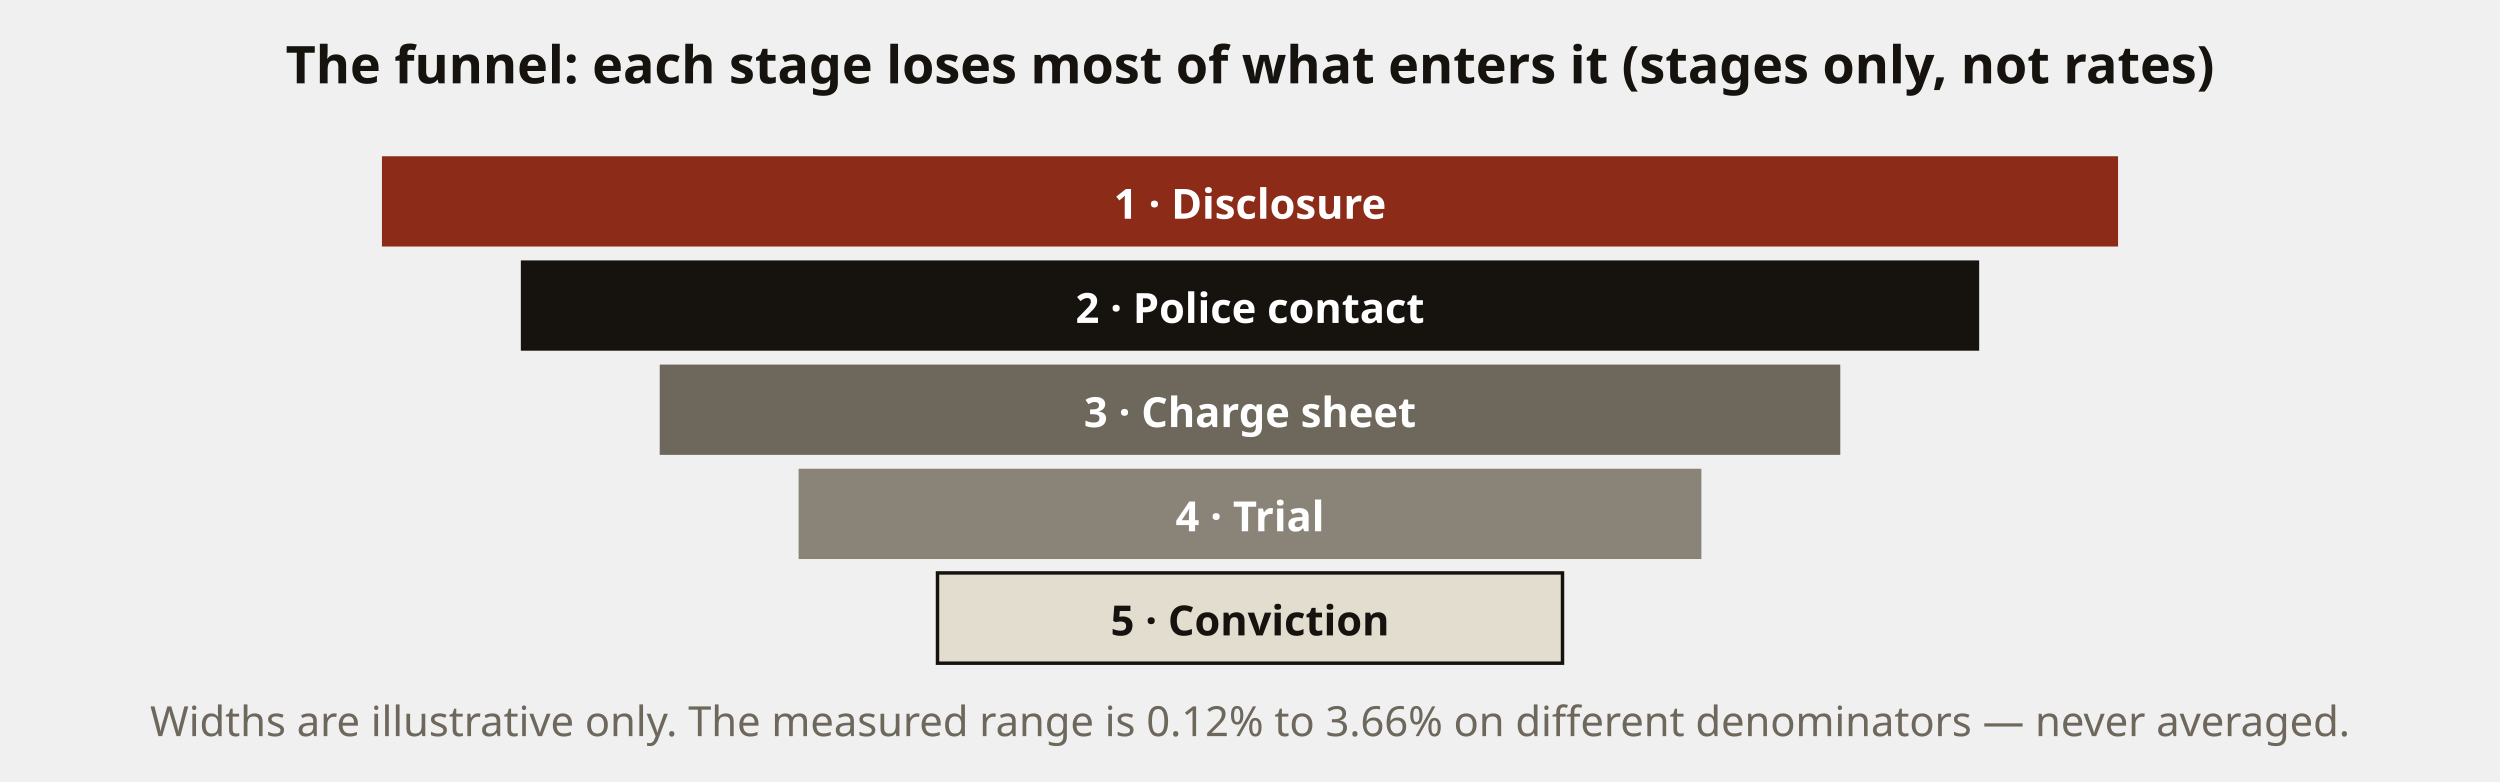
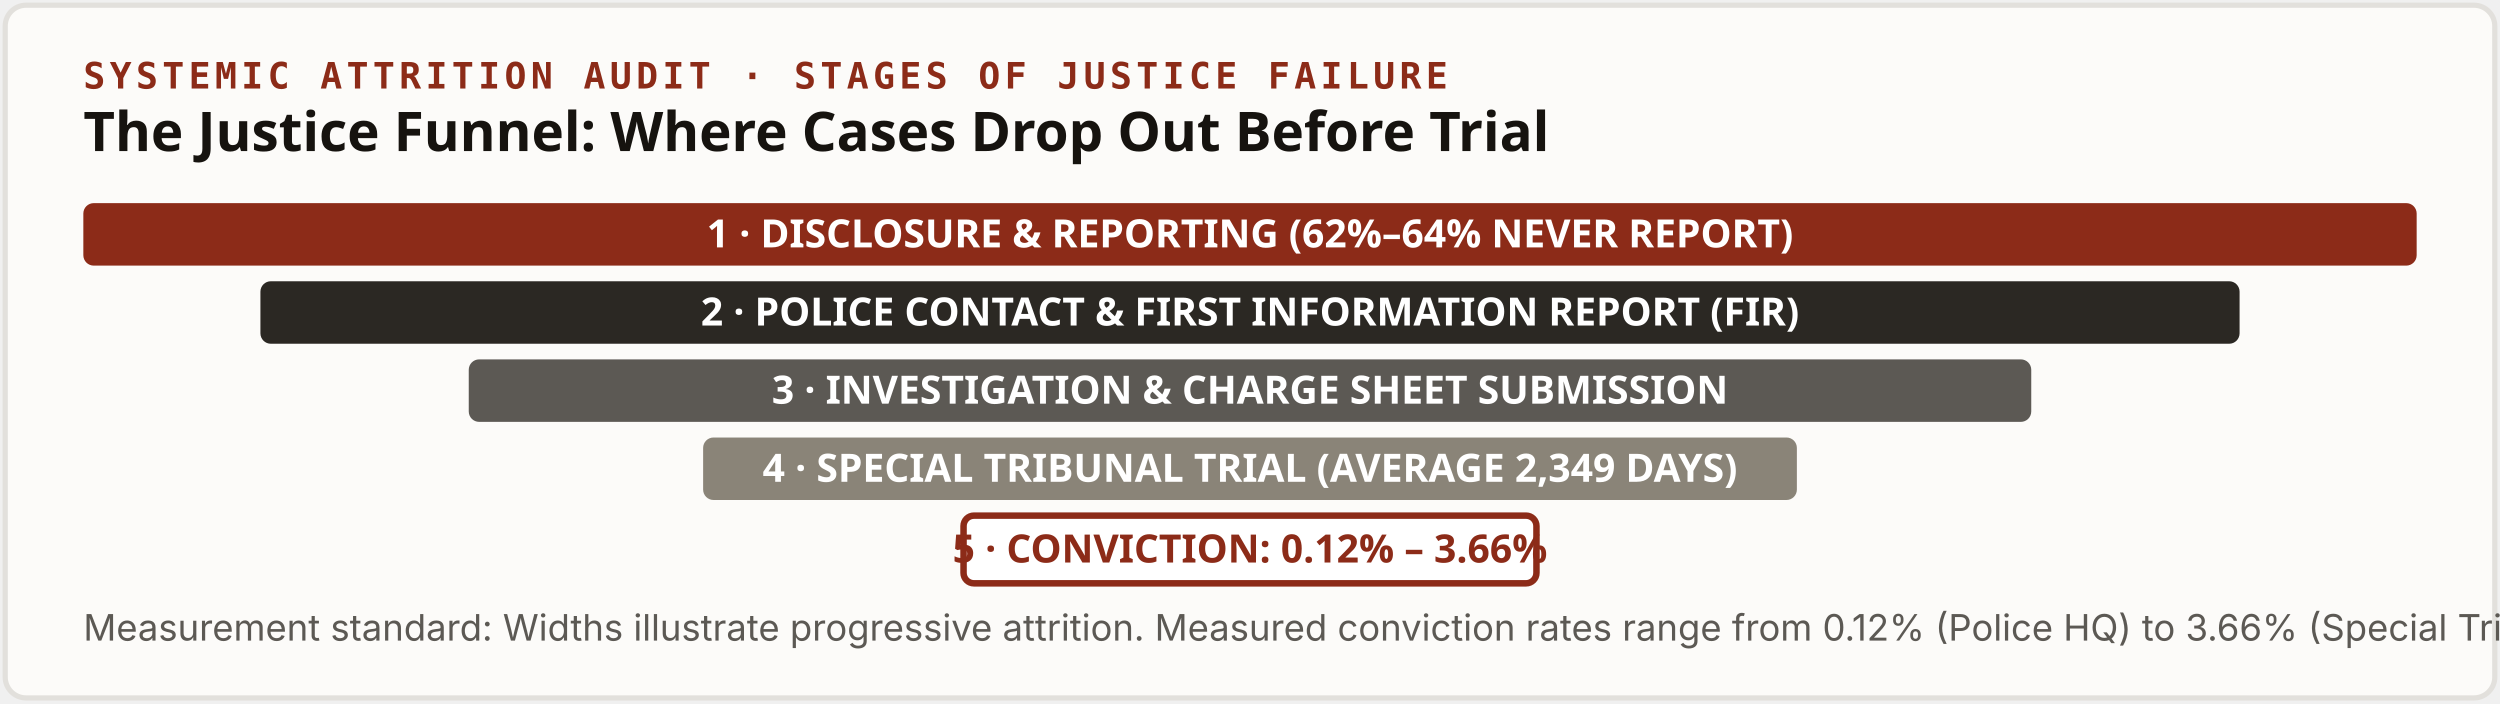
- <svg xmlns="http://www.w3.org/2000/svg" viewBox="0 0 720 225" role="img" aria-label="The justice funnel: disclosure, police, charge sheet, trial, conviction">
-   <text x="360" y="24" text-anchor="middle" font-family="system-ui, sans-serif" font-size="15" font-weight="700" fill="#16130f">The funnel: each stage loses most of what enters it (stages only, not rates)</text>
-   <rect x="110" y="45" width="500" height="26" fill="#8c2b18" />
-   <text x="360" y="63" text-anchor="middle" font-family="system-ui, sans-serif" font-size="12" font-weight="700" fill="#fff">1 · Disclosure</text>
-   <rect x="150" y="75" width="420" height="26" fill="#16130f" />
-   <text x="360" y="93" text-anchor="middle" font-family="system-ui, sans-serif" font-size="12" font-weight="700" fill="#fff">2 · Police contact</text>
-   <rect x="190" y="105" width="340" height="26" fill="#6d675c" />
-   <text x="360" y="123" text-anchor="middle" font-family="system-ui, sans-serif" font-size="12" font-weight="700" fill="#fff">3 · Charge sheet</text>
-   <rect x="230" y="135" width="260" height="26" fill="#8a8478" />
-   <text x="360" y="153" text-anchor="middle" font-family="system-ui, sans-serif" font-size="12" font-weight="700" fill="#fff">4 · Trial</text>
-   <rect x="270" y="165" width="180" height="26" fill="#e3ddd0" stroke="#16130f" />
-   <text x="360" y="183" text-anchor="middle" font-family="system-ui, sans-serif" font-size="12" font-weight="700" fill="#16130f">5 · Conviction</text>
-   <text x="360" y="212" text-anchor="middle" font-family="system-ui, sans-serif" font-size="12" fill="#6d675c">Widths are illustrative only. The measured range is 0.12% to 3.66% on different denominators — never averaged.</text>
+ <svg xmlns="http://www.w3.org/2000/svg" viewBox="0 0 960 270" role="img" aria-labelledby="funnel-title funnel-desc">
+   <defs>
+     <style>
+       .kicker { font-family: "Space Mono", ui-monospace, monospace; font-size: 14px; font-weight: 700; fill: #8c2b18; letter-spacing: 0.12em; text-transform: uppercase; }
+       .title { font-family: "Space Grotesk", system-ui, sans-serif; font-size: 21px; font-weight: 700; fill: #16130f; }
+       .funnel-label { font-family: "Space Grotesk", system-ui, sans-serif; font-size: 15px; font-weight: 700; fill: #ffffff; text-anchor: middle; }
+       .funnel-sub { font-family: system-ui, sans-serif; font-size: 14px; fill: #ffffff; text-anchor: middle; }
+       .note { font-family: system-ui, -apple-system, sans-serif; font-size: 14px; fill: #5c5954; }
+     </style>
+   </defs>
+   <rect x="2" y="2" width="956" height="266" rx="8" fill="#fcfbf9" stroke="#e2e0dc" stroke-width="2" />
+   <text x="32" y="34" class="kicker">SYSTEMIC ATTRITION AUDIT · STAGES OF JUSTICE FAILURE</text>
+   <text x="32" y="58" class="title">The Justice Funnel: Where Cases Drop Out Before Trial</text>
+   <g transform="translate(32, 78)">
+     <rect x="0" y="0" width="896" height="24" rx="4" fill="#8c2b18" />
+     <text x="448" y="17" class="funnel-label">1 · DISCLOSURE &amp; REPORTING (62%–64% NEVER REPORT)</text>
+     <rect x="68" y="30" width="760" height="24" rx="4" fill="#2b2823" />
+     <text x="448" y="47" class="funnel-label">2 · POLICE CONTACT &amp; FIRST INFORMATION REPORT (FIR)</text>
+     <rect x="148" y="60" width="600" height="24" rx="4" fill="#5c5954" />
+     <text x="448" y="77" class="funnel-label">3 · INVESTIGATION &amp; CHARGE SHEET SUBMISSION</text>
+     <rect x="238" y="90" width="420" height="24" rx="4" fill="#8a8478" />
+     <text x="448" y="107" class="funnel-label">4 · SPECIAL TRIBUNAL TRIAL (AVERAGE 2,349 DAYS)</text>
+     <rect x="338" y="120" width="220" height="26" rx="4" fill="#ffffff" stroke="#8c2b18" stroke-width="2.5" />
+     <text x="448" y="138" font-family="Space Grotesk, sans-serif" font-size="15px" font-weight="700" fill="#8c2b18" text-anchor="middle">5 · CONVICTION: 0.12% – 3.66%</text>
+   </g>
+   <text x="32" y="246" class="note">Measurement standard: Widths illustrate progressive attrition. Measured conviction rates range from 0.12% (Police HQ) to 3.66% (Special Tribunals) across separate denominators — never averaged.</text>
</svg>
